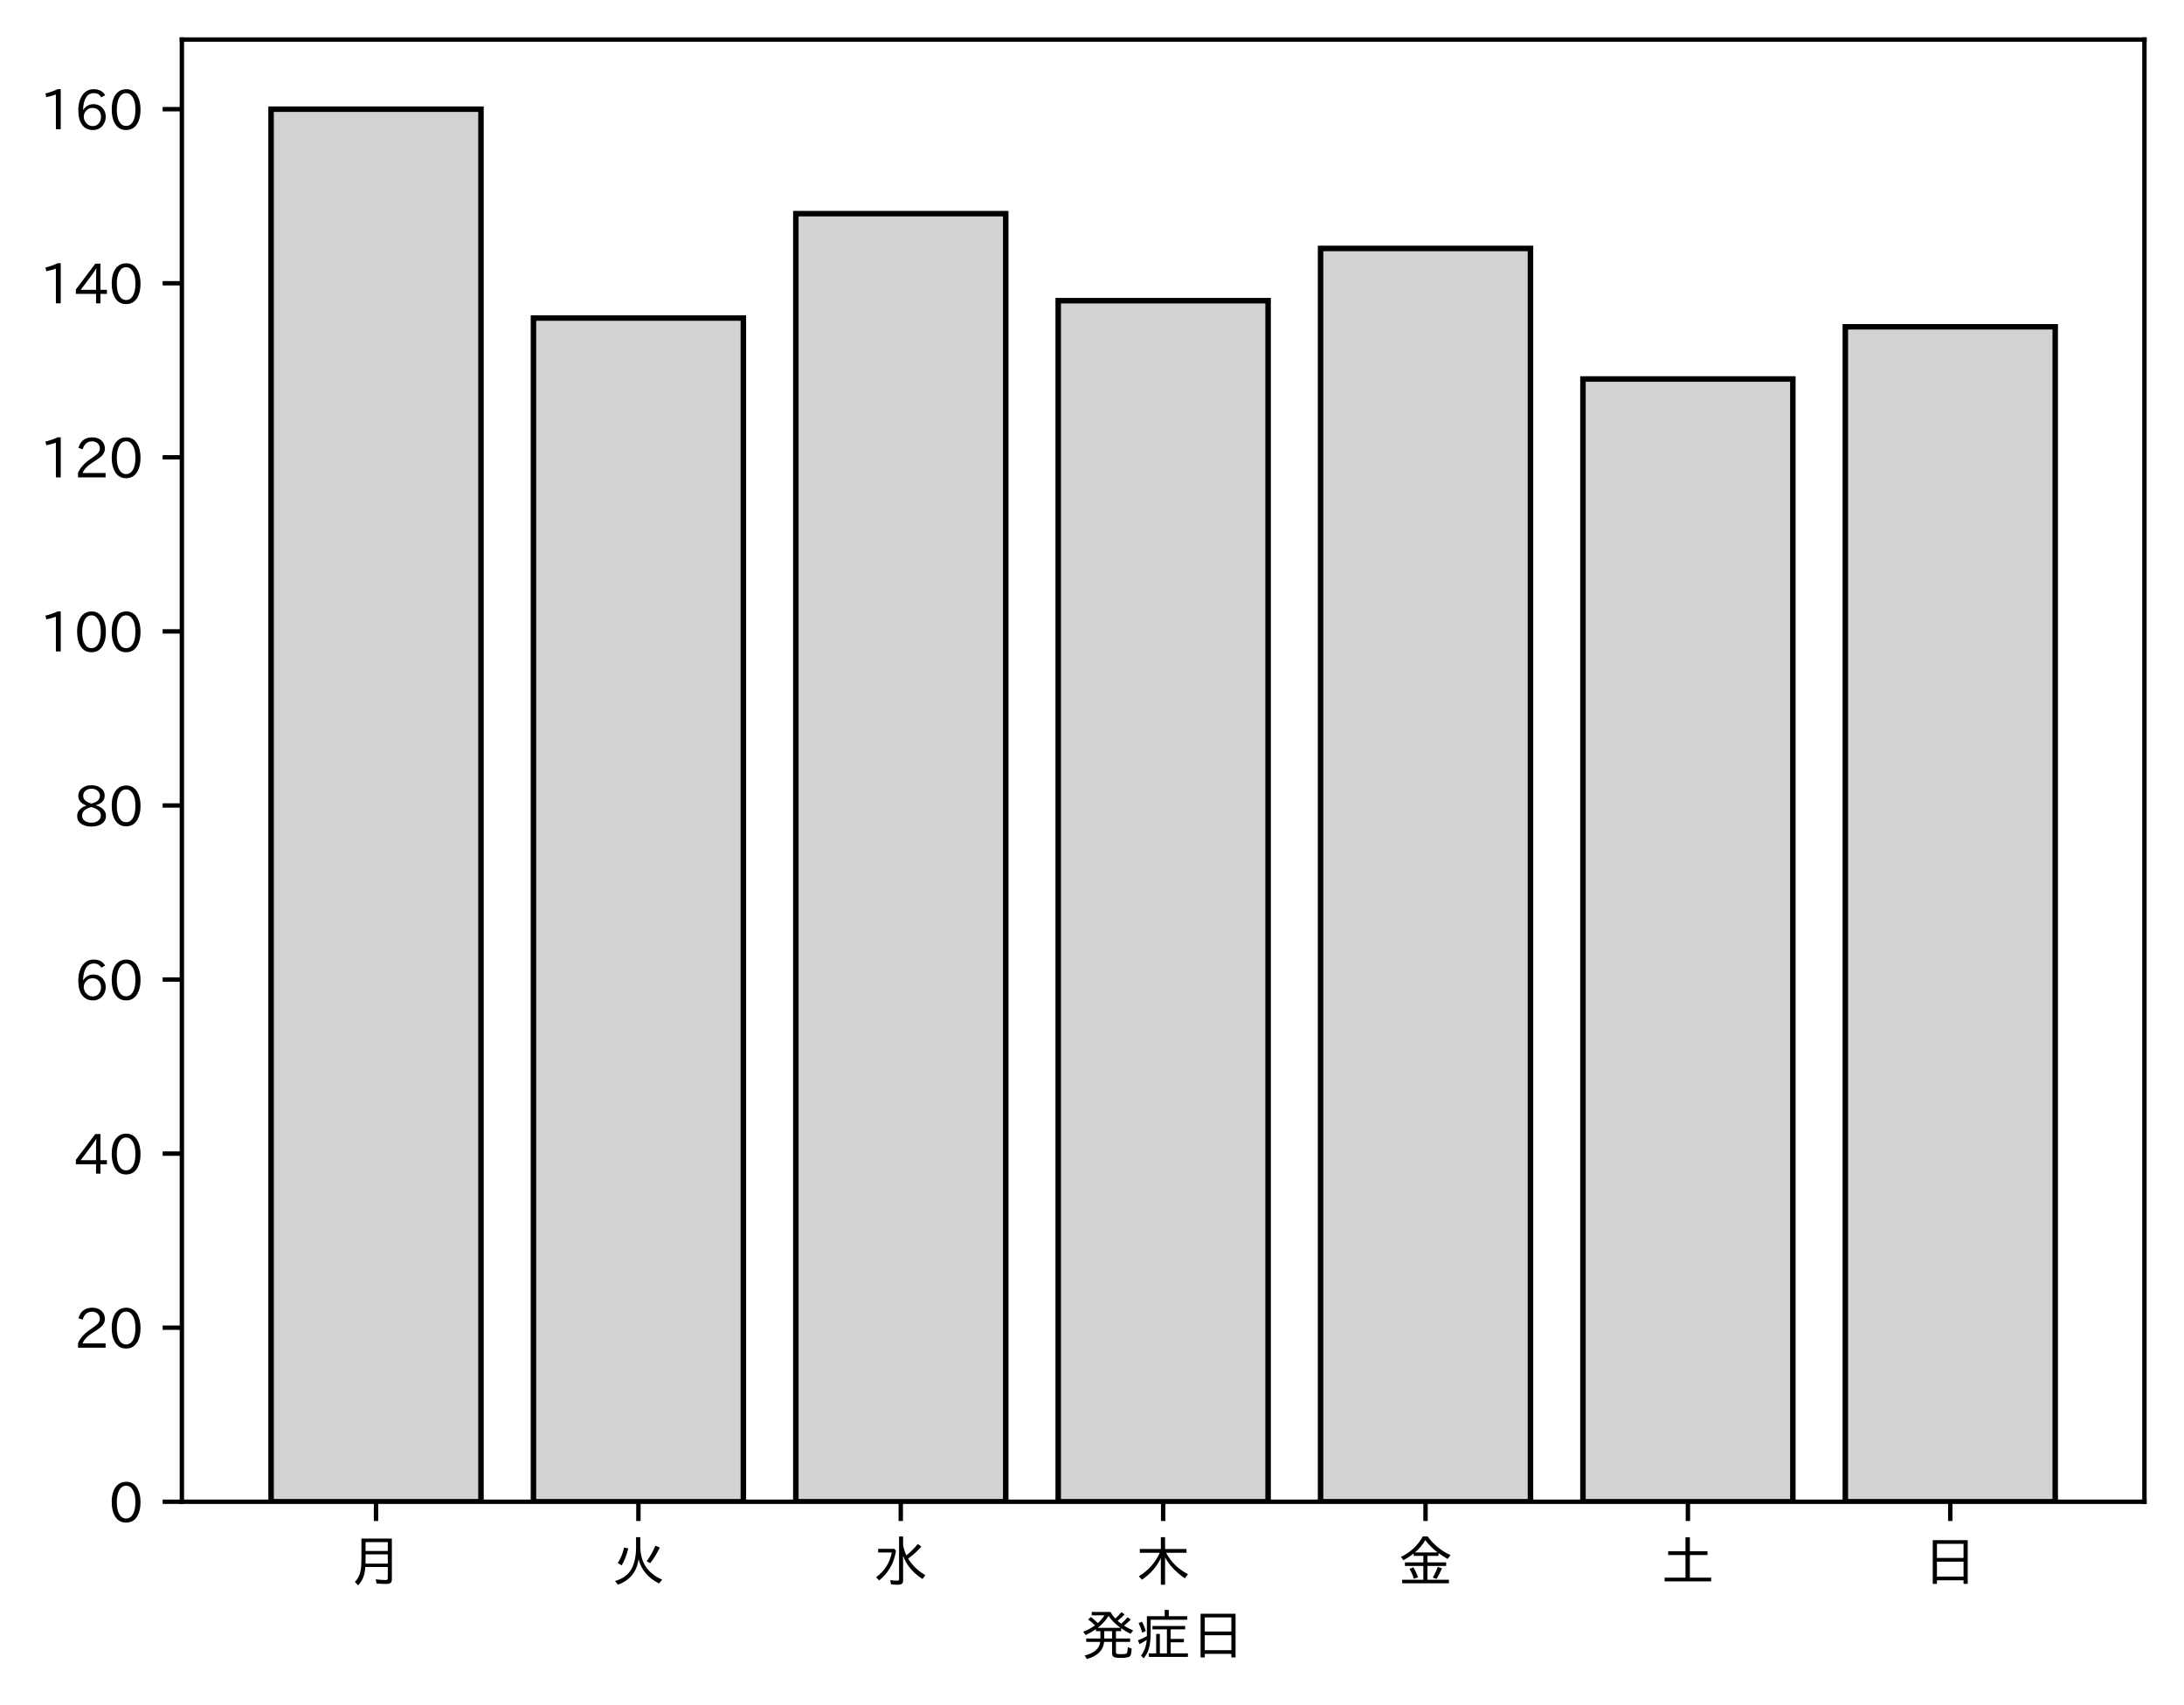
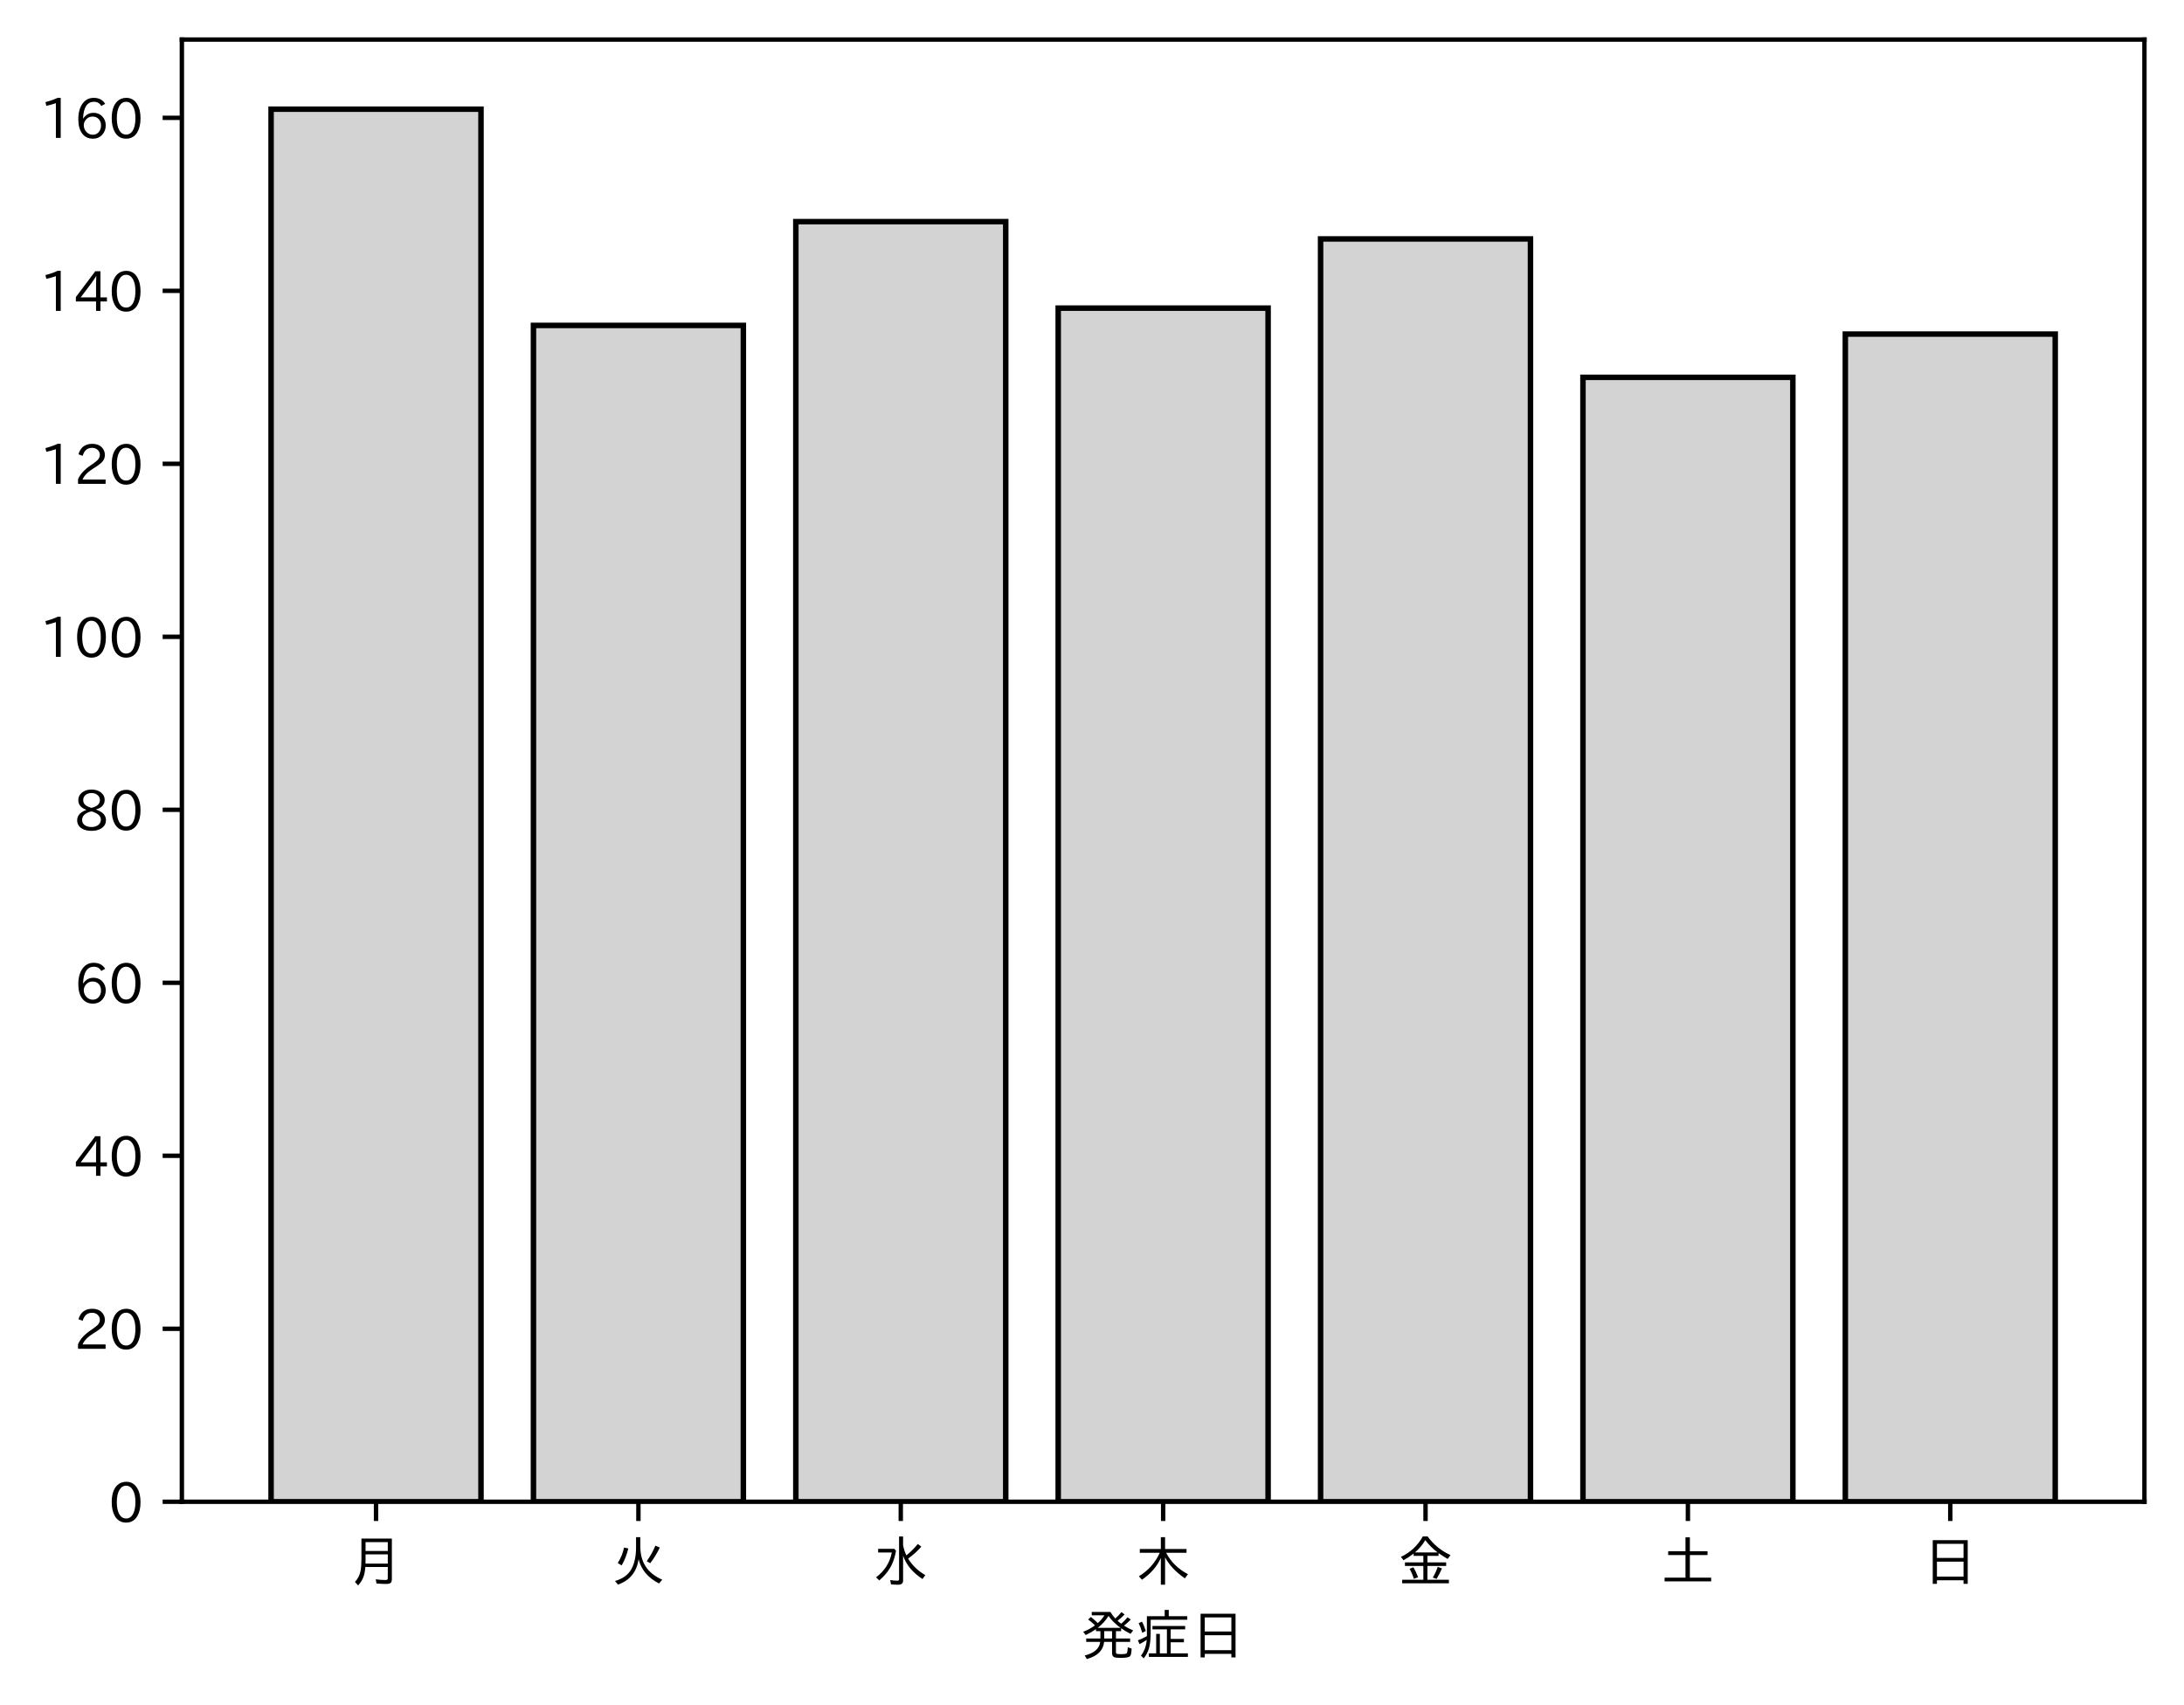
<svg xmlns="http://www.w3.org/2000/svg" xmlns:xlink="http://www.w3.org/1999/xlink" height="310.293pt" version="1.1" viewBox="0 0 397.415 310.293" width="397.415pt">
  <defs>
    <style type="text/css">
*{stroke-linecap:butt;stroke-linejoin:round;}
  </style>
  </defs>
  <g id="figure_1">
    <g id="patch_1">
      <path d="M 0 310.293  L 397.415 310.293  L 397.415 0  L 0 0  z " style="fill:#ffffff;" />
    </g>
    <g id="axes_1">
      <g id="patch_2">
        <path d="M 33.095 273.312  L 390.215 273.312  L 390.215 7.2  L 33.095 7.2  z " style="fill:#ffffff;" />
      </g>
      <g id="patch_3">
-         <path clip-path="url(#p789665d2b3)" d="M 49.328 273.312  L 87.523 273.312  L 87.523 19.872  L 49.328 19.872  z " style="fill:#d3d3d3;stroke:#000000;stroke-linejoin:miter;" />
+         <path clip-path="url(#pc5028e908a)" d="M 49.328 273.312  L 87.523 273.312  L 87.523 19.872  L 49.328 19.872  z " style="fill:#d3d3d3;stroke:#000000;stroke-linejoin:miter;" />
      </g>
      <g id="patch_4">
-         <path clip-path="url(#p789665d2b3)" d="M 97.071 273.312  L 135.266 273.312  L 135.266 57.888  L 97.071 57.888  z " style="fill:#d3d3d3;stroke:#000000;stroke-linejoin:miter;" />
+         <path clip-path="url(#pc5028e908a)" d="M 97.071 273.312  L 135.266 273.312  L 135.266 59.226  L 97.071 59.226  z " style="fill:#d3d3d3;stroke:#000000;stroke-linejoin:miter;" />
      </g>
      <g id="patch_5">
-         <path clip-path="url(#p789665d2b3)" d="M 144.815 273.312  L 183.009 273.312  L 183.009 38.88  L 144.815 38.88  z " style="fill:#d3d3d3;stroke:#000000;stroke-linejoin:miter;" />
+         <path clip-path="url(#pc5028e908a)" d="M 144.815 273.312  L 183.009 273.312  L 183.009 40.336  L 144.815 40.336  z " style="fill:#d3d3d3;stroke:#000000;stroke-linejoin:miter;" />
      </g>
      <g id="patch_6">
-         <path clip-path="url(#p789665d2b3)" d="M 192.558 273.312  L 230.753 273.312  L 230.753 54.72  L 192.558 54.72  z " style="fill:#d3d3d3;stroke:#000000;stroke-linejoin:miter;" />
+         <path clip-path="url(#pc5028e908a)" d="M 192.558 273.312  L 230.753 273.312  L 230.753 56.078  L 192.558 56.078  z " style="fill:#d3d3d3;stroke:#000000;stroke-linejoin:miter;" />
      </g>
      <g id="patch_7">
-         <path clip-path="url(#p789665d2b3)" d="M 240.301 273.312  L 278.496 273.312  L 278.496 45.216  L 240.301 45.216  z " style="fill:#d3d3d3;stroke:#000000;stroke-linejoin:miter;" />
+         <path clip-path="url(#pc5028e908a)" d="M 240.301 273.312  L 278.496 273.312  L 278.496 43.484  L 240.301 43.484  z " style="fill:#d3d3d3;stroke:#000000;stroke-linejoin:miter;" />
      </g>
      <g id="patch_8">
-         <path clip-path="url(#p789665d2b3)" d="M 288.045 273.312  L 326.239 273.312  L 326.239 68.976  L 288.045 68.976  z " style="fill:#d3d3d3;stroke:#000000;stroke-linejoin:miter;" />
+         <path clip-path="url(#pc5028e908a)" d="M 288.045 273.312  L 326.239 273.312  L 326.239 68.671  L 288.045 68.671  z " style="fill:#d3d3d3;stroke:#000000;stroke-linejoin:miter;" />
      </g>
      <g id="patch_9">
-         <path clip-path="url(#p789665d2b3)" d="M 335.788 273.312  L 373.983 273.312  L 373.983 59.472  L 335.788 59.472  z " style="fill:#d3d3d3;stroke:#000000;stroke-linejoin:miter;" />
+         <path clip-path="url(#pc5028e908a)" d="M 335.788 273.312  L 373.983 273.312  L 373.983 60.8  L 335.788 60.8  z " style="fill:#d3d3d3;stroke:#000000;stroke-linejoin:miter;" />
      </g>
      <g id="matplotlib.axis_1">
        <g id="xtick_1">
          <g id="line2d_1">
            <defs>
-               <path d="M 0 0  L 0 3.5  " id="m14310c6075" style="stroke:#000000;stroke-width:0.8;" />
-             </defs>
-             <g>
-               <use style="stroke:#000000;stroke-width:0.8;" x="68.425" xlink:href="#m14310c6075" y="273.312" />
+               <path d="M 0 0  L 0 3.5  " id="m943baee1dc" style="stroke:#000000;stroke-width:0.8;" />
+             </defs>
+             <g>
+               <use style="stroke:#000000;stroke-width:0.8;" x="68.425" xlink:href="#m943baee1dc" y="273.312" />
            </g>
          </g>
          <g id="text_1">
            <defs>
              <path d="M 78.812 77.875  L 78.812 4  Q 78.812 -1.219 76.078 -3.172  Q 73.969 -4.688 68.797 -4.688  Q 60.844 -4.688 50.828 -3.859  L 49.516 3.812  Q 58.594 2.484 67.094 2.484  Q 70.359 2.484 71.047 4.109  Q 71.391 4.891 71.391 6.844  L 71.391 26.125  L 30.516 26.125  Q 29.781 14.938 26.812 7.422  Q 24.031 0.094 17.438 -7.375  L 11.625 -0.984  Q 19.672 7.422 21.922 19.438  Q 23.438 27.688 23.438 41.406  L 23.438 77.875  z M 30.953 71.391  L 30.953 55.328  L 71.391 55.328  L 71.391 71.391  z M 30.953 49.125  L 30.953 39.938  Q 30.953 35.75 30.859 33.547  L 30.859 32.328  L 71.391 32.328  L 71.391 49.125  z " id="IPAexGothic-26376" />
            </defs>
            <g transform="translate(63.42537 287.8026)scale(0.1 -0.1)">
              <use xlink:href="#IPAexGothic-26376" />
            </g>
          </g>
        </g>
        <g id="xtick_2">
          <g id="line2d_2">
            <g>
-               <use style="stroke:#000000;stroke-width:0.8;" x="116.169" xlink:href="#m14310c6075" y="273.312" />
+               <use style="stroke:#000000;stroke-width:0.8;" x="116.169" xlink:href="#m943baee1dc" y="273.312" />
            </g>
          </g>
          <g id="text_2">
            <defs>
              <path d="M 53.516 80.422  L 53.516 63.188  Q 53.516 20.359 93.406 3.078  L 87.5 -3.812  Q 57.672 11.328 50.297 40.375  Q 45.359 5.672 12.797 -5.906  L 7.422 0.688  Q 28.859 6.844 37.406 22.609  Q 45.703 37.844 45.703 62.016  L 45.703 80.422  z M 12.406 33.5  Q 20.703 46.141 23.828 61.531  L 31.641 59.906  Q 27 41.312 19.438 29  z M 65.141 36.625  Q 74.656 50.047 80.906 64.984  L 88.922 61.531  Q 81.109 45.406 71.531 33.109  z " id="IPAexGothic-28779" />
            </defs>
            <g transform="translate(111.1687 287.8026)scale(0.1 -0.1)">
              <use xlink:href="#IPAexGothic-28779" />
            </g>
          </g>
        </g>
        <g id="xtick_3">
          <g id="line2d_3">
            <g>
-               <use style="stroke:#000000;stroke-width:0.8;" x="163.912" xlink:href="#m14310c6075" y="273.312" />
+               <use style="stroke:#000000;stroke-width:0.8;" x="163.912" xlink:href="#m943baee1dc" y="273.312" />
            </g>
          </g>
          <g id="text_3">
            <defs>
              <path d="M 54.203 65.922  Q 56.156 55.562 60.203 47.312  Q 71.578 56.453 81 68.109  L 87.406 63.188  Q 77.25 51.516 63.375 41.406  Q 75 22.609 94.672 11.375  L 89.5 4.297  Q 62.75 21.781 54.203 46.781  L 54.203 0.984  Q 54.203 -6.109 44.875 -6.109  Q 38.812 -6.109 32.172 -5.422  L 30.766 2.391  Q 38.422 1.219 44 1.219  Q 46.875 1.219 46.875 4.109  L 46.875 81.688  L 54.203 81.688  z M 8.797 59.281  L 38.094 59.281  L 41.359 55.766  Q 38.672 41.219 34.078 31.297  Q 26.656 15.375 10.891 1.703  L 4.984 7.422  Q 28.266 24.656 33.688 52.594  L 8.797 52.594  z " id="IPAexGothic-27700" />
            </defs>
            <g transform="translate(158.912 287.8026)scale(0.1 -0.1)">
              <use xlink:href="#IPAexGothic-27700" />
            </g>
          </g>
        </g>
        <g id="xtick_4">
          <g id="line2d_4">
            <g>
-               <use style="stroke:#000000;stroke-width:0.8;" x="211.655" xlink:href="#m14310c6075" y="273.312" />
+               <use style="stroke:#000000;stroke-width:0.8;" x="211.655" xlink:href="#m943baee1dc" y="273.312" />
            </g>
          </g>
          <g id="text_4">
            <defs>
              <path d="M 55.422 52  Q 68.5 27 95.125 13.094  L 89.5 5.516  Q 64.594 22.797 53.516 43.703  L 53.516 -6  L 45.797 -6  L 45.797 42.672  Q 35.5 19.578 11.422 2.984  L 5.812 9.281  Q 31.453 24.75 43.797 52  L 7.516 52  L 7.516 58.891  L 45.797 58.891  L 45.797 80.469  L 53.516 80.469  L 53.516 58.891  L 92.531 58.891  L 92.531 52  z " id="IPAexGothic-26408" />
            </defs>
            <g transform="translate(206.6553 287.8026)scale(0.1 -0.1)">
              <use xlink:href="#IPAexGothic-26408" />
            </g>
          </g>
        </g>
        <g id="xtick_5">
          <g id="line2d_5">
            <g>
-               <use style="stroke:#000000;stroke-width:0.8;" x="259.399" xlink:href="#m14310c6075" y="273.312" />
+               <use style="stroke:#000000;stroke-width:0.8;" x="259.399" xlink:href="#m943baee1dc" y="273.312" />
            </g>
          </g>
          <g id="text_5">
            <defs>
              <path d="M 53.469 46.391  L 53.469 34.516  L 87.547 34.516  L 87.547 28.125  L 53.469 28.125  L 53.469 2.984  L 92.531 2.984  L 92.531 -3.516  L 7.516 -3.516  L 7.516 2.984  L 46.047 2.984  L 46.047 28.125  L 12.547 28.125  L 12.547 34.516  L 46.047 34.516  L 46.047 46.391  L 28.422 46.391  L 28.422 50.688  Q 19.734 43.891 9.906 38.531  L 5.219 44.578  Q 31.344 56.984 45.016 81.781  L 53.766 81.781  Q 70.359 59.234 95.453 47.797  L 90.234 40.828  Q 81.547 45.844 73.641 51.469  L 73.641 46.391  z M 72.016 52.688  Q 59.078 62.406 49.562 75.094  Q 42.828 63.141 30.812 52.688  z M 28.719 4.688  Q 26.078 13.719 21 22.797  L 27.875 25.688  Q 31.938 19.188 36.531 7.516  z M 63.188 6.891  Q 68.797 16.406 72.219 26.516  L 79.891 23.578  Q 75.922 14.156 70.125 4.5  z " id="IPAexGothic-37329" />
            </defs>
            <g transform="translate(254.3986 287.8026)scale(0.1 -0.1)">
              <use xlink:href="#IPAexGothic-37329" />
            </g>
          </g>
        </g>
        <g id="xtick_6">
          <g id="line2d_6">
            <g>
-               <use style="stroke:#000000;stroke-width:0.8;" x="307.142" xlink:href="#m14310c6075" y="273.312" />
+               <use style="stroke:#000000;stroke-width:0.8;" x="307.142" xlink:href="#m943baee1dc" y="273.312" />
            </g>
          </g>
          <g id="text_6">
            <defs>
              <path d="M 45.609 54.781  L 45.609 80.172  L 53.609 80.172  L 53.609 54.781  L 85.688 54.781  L 85.688 47.906  L 53.609 47.906  L 53.609 6.781  L 92.328 6.781  L 92.328 0  L 7.625 0  L 7.625 6.781  L 45.609 6.781  L 45.609 47.906  L 14.109 47.906  L 14.109 54.781  z " id="IPAexGothic-22303" />
            </defs>
            <g transform="translate(302.1419 287.8026)scale(0.1 -0.1)">
              <use xlink:href="#IPAexGothic-22303" />
            </g>
          </g>
        </g>
        <g id="xtick_7">
          <g id="line2d_7">
            <g>
-               <use style="stroke:#000000;stroke-width:0.8;" x="354.885" xlink:href="#m14310c6075" y="273.312" />
+               <use style="stroke:#000000;stroke-width:0.8;" x="354.885" xlink:href="#m943baee1dc" y="273.312" />
            </g>
          </g>
          <g id="text_7">
            <defs>
              <path d="M 81.734 75  L 81.734 -4.5  L 74.125 -4.5  L 74.125 2  L 25.734 2  L 25.734 -4.5  L 18.109 -4.5  L 18.109 75  z M 25.734 68.312  L 25.734 42.672  L 74.125 42.672  L 74.125 68.312  z M 25.734 35.891  L 25.734 8.688  L 74.125 8.688  L 74.125 35.891  z " id="IPAexGothic-26085" />
            </defs>
            <g transform="translate(349.8853 287.8026)scale(0.1 -0.1)">
              <use xlink:href="#IPAexGothic-26085" />
            </g>
          </g>
        </g>
        <g id="text_8">
          <defs>
            <path d="M 73.734 56.844  Q 80.609 62.75 85.203 68.609  L 91.109 64.406  Q 84.469 57.812 78.719 53.328  Q 85.938 48.688 95.406 44.625  L 90.625 38.375  Q 81.734 42.781 73.531 48.641  L 73.531 43.312  L 64.109 43.312  L 64.109 29.984  L 89.891 29.984  L 89.891 23.781  L 64.109 23.781  L 64.109 5.609  Q 64.109 2.484 65.719 2.047  Q 67.391 1.469 73.094 1.469  Q 82.125 1.469 83.594 2.984  Q 85.062 4.438 85.5 11.969  Q 85.5 13.484 85.594 14.062  L 92.625 11.578  Q 92.188 0.391 89.703 -2.203  Q 87.062 -5.328 72.609 -5.328  Q 63.812 -5.328 60.938 -4  Q 57.031 -2.344 57.031 3.328  L 57.031 23.781  L 42.578 23.781  Q 40.188 0.531 11.078 -7.422  L 7.281 -0.984  Q 33.25 5.422 35.5 23.781  L 10.016 23.781  L 10.016 29.984  L 35.797 29.984  L 35.797 43.312  L 27.781 43.312  L 27.781 47.016  Q 19.734 41.359 9.078 36.188  L 4.5 42.188  Q 16.312 46.734 25.984 53.812  Q 19.828 60.156 13.484 64.594  L 18.609 69.141  Q 26.516 62.594 31.109 58.016  Q 38.031 64.062 43.172 72.125  L 20.062 72.125  L 20.062 78.219  L 54 78.219  Q 58.203 71.344 62.891 66.312  Q 69.094 71.625 74.031 77.938  L 79.828 73.734  Q 74.172 67.625 67.094 62.203  Q 70.406 59.078 73.734 56.844  z M 57.031 43.312  L 42.781 43.312  L 42.781 29.984  L 57.031 29.984  z M 30.906 49.312  L 72.516 49.312  Q 58.688 59.281 50.594 71  Q 43.219 58.891 30.906 49.312  z " id="IPAexGothic-30330" />
            <path d="M 63.719 2.875  L 95.016 2.875  L 95.016 -3.516  L 23.969 -3.516  L 23.969 2.875  L 37.312 2.875  L 37.312 38.281  L 44 38.281  L 44 2.875  L 56.844 2.875  L 56.844 46.578  L 30.516 46.578  L 30.516 52.781  L 90.047 52.781  L 90.047 46.578  L 63.719 46.578  L 63.719 29.203  L 87.797 29.203  L 87.797 23.094  L 63.719 23.094  z M 60.203 70.516  L 93.891 70.516  L 93.891 64.109  L 27.297 64.109  L 27.297 41.406  Q 27.297 23.141 24.219 12.203  Q 21.391 2.25 14.594 -6.203  L 9.625 -1.172  Q 18.75 10.359 20.125 27.484  Q 15.438 24.125 7.078 19.734  L 4 26.609  Q 12.312 29.594 20.406 34.328  L 20.406 37.891  L 20.406 70.516  L 52.781 70.516  L 52.781 81.984  L 60.203 81.984  z M 12.016 40.375  Q 8.891 50.781 5.422 57.906  L 11.375 60.594  Q 15.234 53.859 18.406 43.703  z " id="IPAexGothic-30151" />
          </defs>
          <g transform="translate(196.6553 301.1932)scale(0.1 -0.1)">
            <use xlink:href="#IPAexGothic-30330" />
            <use x="100" xlink:href="#IPAexGothic-30151" />
            <use x="200" xlink:href="#IPAexGothic-26085" />
          </g>
        </g>
      </g>
      <g id="matplotlib.axis_2">
        <g id="ytick_1">
          <g id="line2d_8">
            <defs>
-               <path d="M 0 0  L -3.5 0  " id="mdbba88d1fb" style="stroke:#000000;stroke-width:0.8;" />
-             </defs>
-             <g>
-               <use style="stroke:#000000;stroke-width:0.8;" x="33.095" xlink:href="#mdbba88d1fb" y="273.312" />
+               <path d="M 0 0  L -3.5 0  " id="md9cadd0412" style="stroke:#000000;stroke-width:0.8;" />
+             </defs>
+             <g>
+               <use style="stroke:#000000;stroke-width:0.8;" x="33.095" xlink:href="#md9cadd0412" y="273.312" />
            </g>
          </g>
          <g id="text_9">
            <defs>
              <path d="M 31.844 73.828  Q 45.016 73.828 52.094 61.625  Q 57.719 51.953 57.719 36.625  Q 57.719 21.438 52.094 11.578  Q 45.125 -0.484 31.5 -0.484  Q 17.922 -0.484 10.938 11.578  Q 5.328 21.438 5.328 36.719  Q 5.328 58.016 15.625 67.719  Q 22.172 73.828 31.844 73.828  z M 31.5 66.656  Q 23.688 66.656 19.188 58.734  Q 14.594 50.734 14.594 36.625  Q 14.594 22.75 19.094 14.797  Q 23.641 6.984 31.5 6.984  Q 40.922 6.984 45.453 18.016  Q 48.438 25.344 48.438 37.109  Q 48.438 50.875 43.844 58.734  Q 39.203 66.656 31.5 66.656  z " id="IPAexGothic-48" />
            </defs>
            <g transform="translate(19.79688 277.0573)scale(0.1 -0.1)">
              <use xlink:href="#IPAexGothic-48" />
            </g>
          </g>
        </g>
        <g id="ytick_2">
          <g id="line2d_9">
            <g>
-               <use style="stroke:#000000;stroke-width:0.8;" x="33.095" xlink:href="#mdbba88d1fb" y="241.632" />
+               <use style="stroke:#000000;stroke-width:0.8;" x="33.095" xlink:href="#md9cadd0412" y="241.829" />
            </g>
          </g>
          <g id="text_10">
            <defs>
              <path d="M 57.172 0.984  L 6.984 0.984  L 6.984 9.281  Q 12.891 23.047 29.594 34.422  L 32.375 36.281  Q 40.922 42.141 43.609 45.406  Q 46.688 49.266 46.688 53.812  Q 46.688 58.938 43.062 62.547  Q 39.062 66.547 32.562 66.547  Q 19.531 66.547 15.484 52  L 7.766 54.781  Q 13.328 73.828 33.062 73.828  Q 43.844 73.828 50.25 67.438  Q 55.859 61.672 55.859 53.516  Q 55.859 47.469 52.25 42.531  Q 48.922 37.75 36.969 30.281  L 34.859 29  Q 19.625 19.578 15.281 8.891  L 57.172 8.891  z " id="IPAexGothic-50" />
            </defs>
-             <g transform="translate(13.49844 245.3773)scale(0.1 -0.1)">
+             <g transform="translate(13.49844 245.5741)scale(0.1 -0.1)">
              <use xlink:href="#IPAexGothic-50" />
              <use x="62.988" xlink:href="#IPAexGothic-48" />
            </g>
          </g>
        </g>
        <g id="ytick_3">
          <g id="line2d_10">
            <g>
-               <use style="stroke:#000000;stroke-width:0.8;" x="33.095" xlink:href="#mdbba88d1fb" y="209.952" />
+               <use style="stroke:#000000;stroke-width:0.8;" x="33.095" xlink:href="#md9cadd0412" y="210.346" />
            </g>
          </g>
          <g id="text_11">
            <defs>
              <path d="M 59.578 18.109  L 47.797 18.109  L 47.797 0.984  L 39.797 0.984  L 39.797 18.109  L 3.078 18.109  L 3.078 26.125  L 38.375 73.094  L 47.797 73.094  L 47.797 25.531  L 59.578 25.531  z M 40.281 64.203  L 39.984 64.203  Q 35.594 57.125 31.297 51.312  L 11.859 25.531  L 39.797 25.531  L 39.797 49.125  Q 39.797 54.391 40.281 64.203  z " id="IPAexGothic-52" />
            </defs>
-             <g transform="translate(13.49844 213.6973)scale(0.1 -0.1)">
+             <g transform="translate(13.49844 214.0909)scale(0.1 -0.1)">
              <use xlink:href="#IPAexGothic-52" />
              <use x="62.988" xlink:href="#IPAexGothic-48" />
            </g>
          </g>
        </g>
        <g id="ytick_4">
          <g id="line2d_11">
            <g>
-               <use style="stroke:#000000;stroke-width:0.8;" x="33.095" xlink:href="#mdbba88d1fb" y="178.272" />
+               <use style="stroke:#000000;stroke-width:0.8;" x="33.095" xlink:href="#md9cadd0412" y="178.862" />
            </g>
          </g>
          <g id="text_12">
            <defs>
              <path d="M 16.5 36.375  Q 23.578 46.578 34.906 46.578  Q 45.406 46.578 51.812 39.266  Q 57.422 32.906 57.422 23.781  Q 57.422 13.812 51.125 6.781  Q 44.578 -0.484 34.031 -0.484  Q 21.484 -0.484 14.406 9.078  Q 7.516 18.406 7.516 34.812  Q 7.516 53.516 15.828 64.203  Q 23.344 73.828 35.5 73.828  Q 49.859 73.828 56.391 62.891  L 49.219 58.984  Q 45.219 66.656 35.938 66.656  Q 17.484 66.656 16.109 36.375  z M 33.453 39.797  Q 26.312 39.797 21.625 34.469  Q 17.438 29.688 17.438 24.078  Q 17.438 18.062 21.141 13.188  Q 26.125 6.688 33.734 6.688  Q 41.703 6.688 45.953 13.188  Q 48.828 17.625 48.828 23.484  Q 48.828 30.375 45.016 34.812  Q 40.625 39.797 33.453 39.797  z " id="IPAexGothic-54" />
            </defs>
-             <g transform="translate(13.49844 182.0173)scale(0.1 -0.1)">
+             <g transform="translate(13.49844 182.6076)scale(0.1 -0.1)">
              <use xlink:href="#IPAexGothic-54" />
              <use x="62.988" xlink:href="#IPAexGothic-48" />
            </g>
          </g>
        </g>
        <g id="ytick_5">
          <g id="line2d_12">
            <g>
-               <use style="stroke:#000000;stroke-width:0.8;" x="33.095" xlink:href="#mdbba88d1fb" y="146.592" />
+               <use style="stroke:#000000;stroke-width:0.8;" x="33.095" xlink:href="#md9cadd0412" y="147.379" />
            </g>
          </g>
          <g id="text_13">
            <defs>
              <path d="M 39.703 37.891  Q 57.812 31.734 57.812 18.703  Q 57.812 8.453 48.438 3.078  Q 41.609 -0.875 31.5 -0.875  Q 21.344 -0.875 14.5 3.078  Q 5.422 8.297 5.422 18.406  Q 5.422 31.062 22.016 37.203  L 22.016 37.5  Q 7.516 42.719 7.516 54.828  Q 7.516 64.062 15.328 69.625  Q 21.969 74.312 31.547 74.312  Q 42.234 74.312 48.922 68.797  Q 55.516 63.578 55.516 55.719  Q 55.516 42.281 39.703 38.188  z M 31.594 41.016  Q 46.828 44.625 46.828 55.125  Q 46.828 61.188 41.797 64.844  Q 37.703 67.922 31.5 67.922  Q 25.094 67.922 20.797 64.5  Q 16.406 60.891 16.406 55.031  Q 16.406 49.219 21.094 45.703  Q 23.344 43.891 26.906 42.531  Q 31 40.875 31.594 41.016  z M 30.906 34.516  Q 14.406 30.172 14.406 19  Q 14.406 12.109 20.516 8.688  Q 25.094 6.109 31.391 6.109  Q 40.234 6.109 45.016 10.891  Q 48.531 14.406 48.531 19.531  Q 48.531 24.906 43.656 28.906  Q 40.766 31.156 36.719 32.812  Q 31.984 34.719 30.906 34.516  z " id="IPAexGothic-56" />
            </defs>
-             <g transform="translate(13.49844 150.3373)scale(0.1 -0.1)">
+             <g transform="translate(13.49844 151.1244)scale(0.1 -0.1)">
              <use xlink:href="#IPAexGothic-56" />
              <use x="62.988" xlink:href="#IPAexGothic-48" />
            </g>
          </g>
        </g>
        <g id="ytick_6">
          <g id="line2d_13">
            <g>
-               <use style="stroke:#000000;stroke-width:0.8;" x="33.095" xlink:href="#mdbba88d1fb" y="114.912" />
+               <use style="stroke:#000000;stroke-width:0.8;" x="33.095" xlink:href="#md9cadd0412" y="115.896" />
            </g>
          </g>
          <g id="text_14">
            <defs>
              <path d="M 38.484 0.984  L 29.688 0.984  L 29.688 64.109  Q 21.438 61.281 12.312 59.328  L 10.688 66.109  Q 23.734 69.391 32.906 73.922  L 38.484 73.922  z " id="IPAexGothic-49" />
            </defs>
-             <g transform="translate(7.2 118.6573)scale(0.1 -0.1)">
+             <g transform="translate(7.2 119.6412)scale(0.1 -0.1)">
              <use xlink:href="#IPAexGothic-49" />
              <use x="62.988" xlink:href="#IPAexGothic-48" />
              <use x="125.977" xlink:href="#IPAexGothic-48" />
            </g>
          </g>
        </g>
        <g id="ytick_7">
          <g id="line2d_14">
            <g>
-               <use style="stroke:#000000;stroke-width:0.8;" x="33.095" xlink:href="#mdbba88d1fb" y="83.232" />
+               <use style="stroke:#000000;stroke-width:0.8;" x="33.095" xlink:href="#md9cadd0412" y="84.413" />
            </g>
          </g>
          <g id="text_15">
-             <g transform="translate(7.2 86.97731)scale(0.1 -0.1)">
+             <g transform="translate(7.2 88.15793)scale(0.1 -0.1)">
              <use xlink:href="#IPAexGothic-49" />
              <use x="62.988" xlink:href="#IPAexGothic-50" />
              <use x="125.977" xlink:href="#IPAexGothic-48" />
            </g>
          </g>
        </g>
        <g id="ytick_8">
          <g id="line2d_15">
            <g>
-               <use style="stroke:#000000;stroke-width:0.8;" x="33.095" xlink:href="#mdbba88d1fb" y="51.552" />
+               <use style="stroke:#000000;stroke-width:0.8;" x="33.095" xlink:href="#md9cadd0412" y="52.929" />
            </g>
          </g>
          <g id="text_16">
-             <g transform="translate(7.2 55.29731)scale(0.1 -0.1)">
+             <g transform="translate(7.2 56.6747)scale(0.1 -0.1)">
              <use xlink:href="#IPAexGothic-49" />
              <use x="62.988" xlink:href="#IPAexGothic-52" />
              <use x="125.977" xlink:href="#IPAexGothic-48" />
            </g>
          </g>
        </g>
        <g id="ytick_9">
          <g id="line2d_16">
            <g>
-               <use style="stroke:#000000;stroke-width:0.8;" x="33.095" xlink:href="#mdbba88d1fb" y="19.872" />
+               <use style="stroke:#000000;stroke-width:0.8;" x="33.095" xlink:href="#md9cadd0412" y="21.446" />
            </g>
          </g>
          <g id="text_17">
-             <g transform="translate(7.2 23.61731)scale(0.1 -0.1)">
+             <g transform="translate(7.2 25.19147)scale(0.1 -0.1)">
              <use xlink:href="#IPAexGothic-49" />
              <use x="62.988" xlink:href="#IPAexGothic-54" />
              <use x="125.977" xlink:href="#IPAexGothic-48" />
            </g>
          </g>
        </g>
      </g>
      <g id="patch_10">
        <path d="M 33.095 273.312  L 33.095 7.2  " style="fill:none;stroke:#000000;stroke-linecap:square;stroke-linejoin:miter;stroke-width:0.8;" />
      </g>
      <g id="patch_11">
        <path d="M 390.215 273.312  L 390.215 7.2  " style="fill:none;stroke:#000000;stroke-linecap:square;stroke-linejoin:miter;stroke-width:0.8;" />
      </g>
      <g id="patch_12">
        <path d="M 33.095 273.312  L 390.215 273.312  " style="fill:none;stroke:#000000;stroke-linecap:square;stroke-linejoin:miter;stroke-width:0.8;" />
      </g>
      <g id="patch_13">
        <path d="M 33.095 7.2  L 390.215 7.2  " style="fill:none;stroke:#000000;stroke-linecap:square;stroke-linejoin:miter;stroke-width:0.8;" />
      </g>
    </g>
  </g>
  <defs>
-     <clipPath id="p789665d2b3">
+     <clipPath id="pc5028e908a">
      <rect height="266.112" width="357.12" x="33.095" y="7.2" />
    </clipPath>
  </defs>
</svg>
